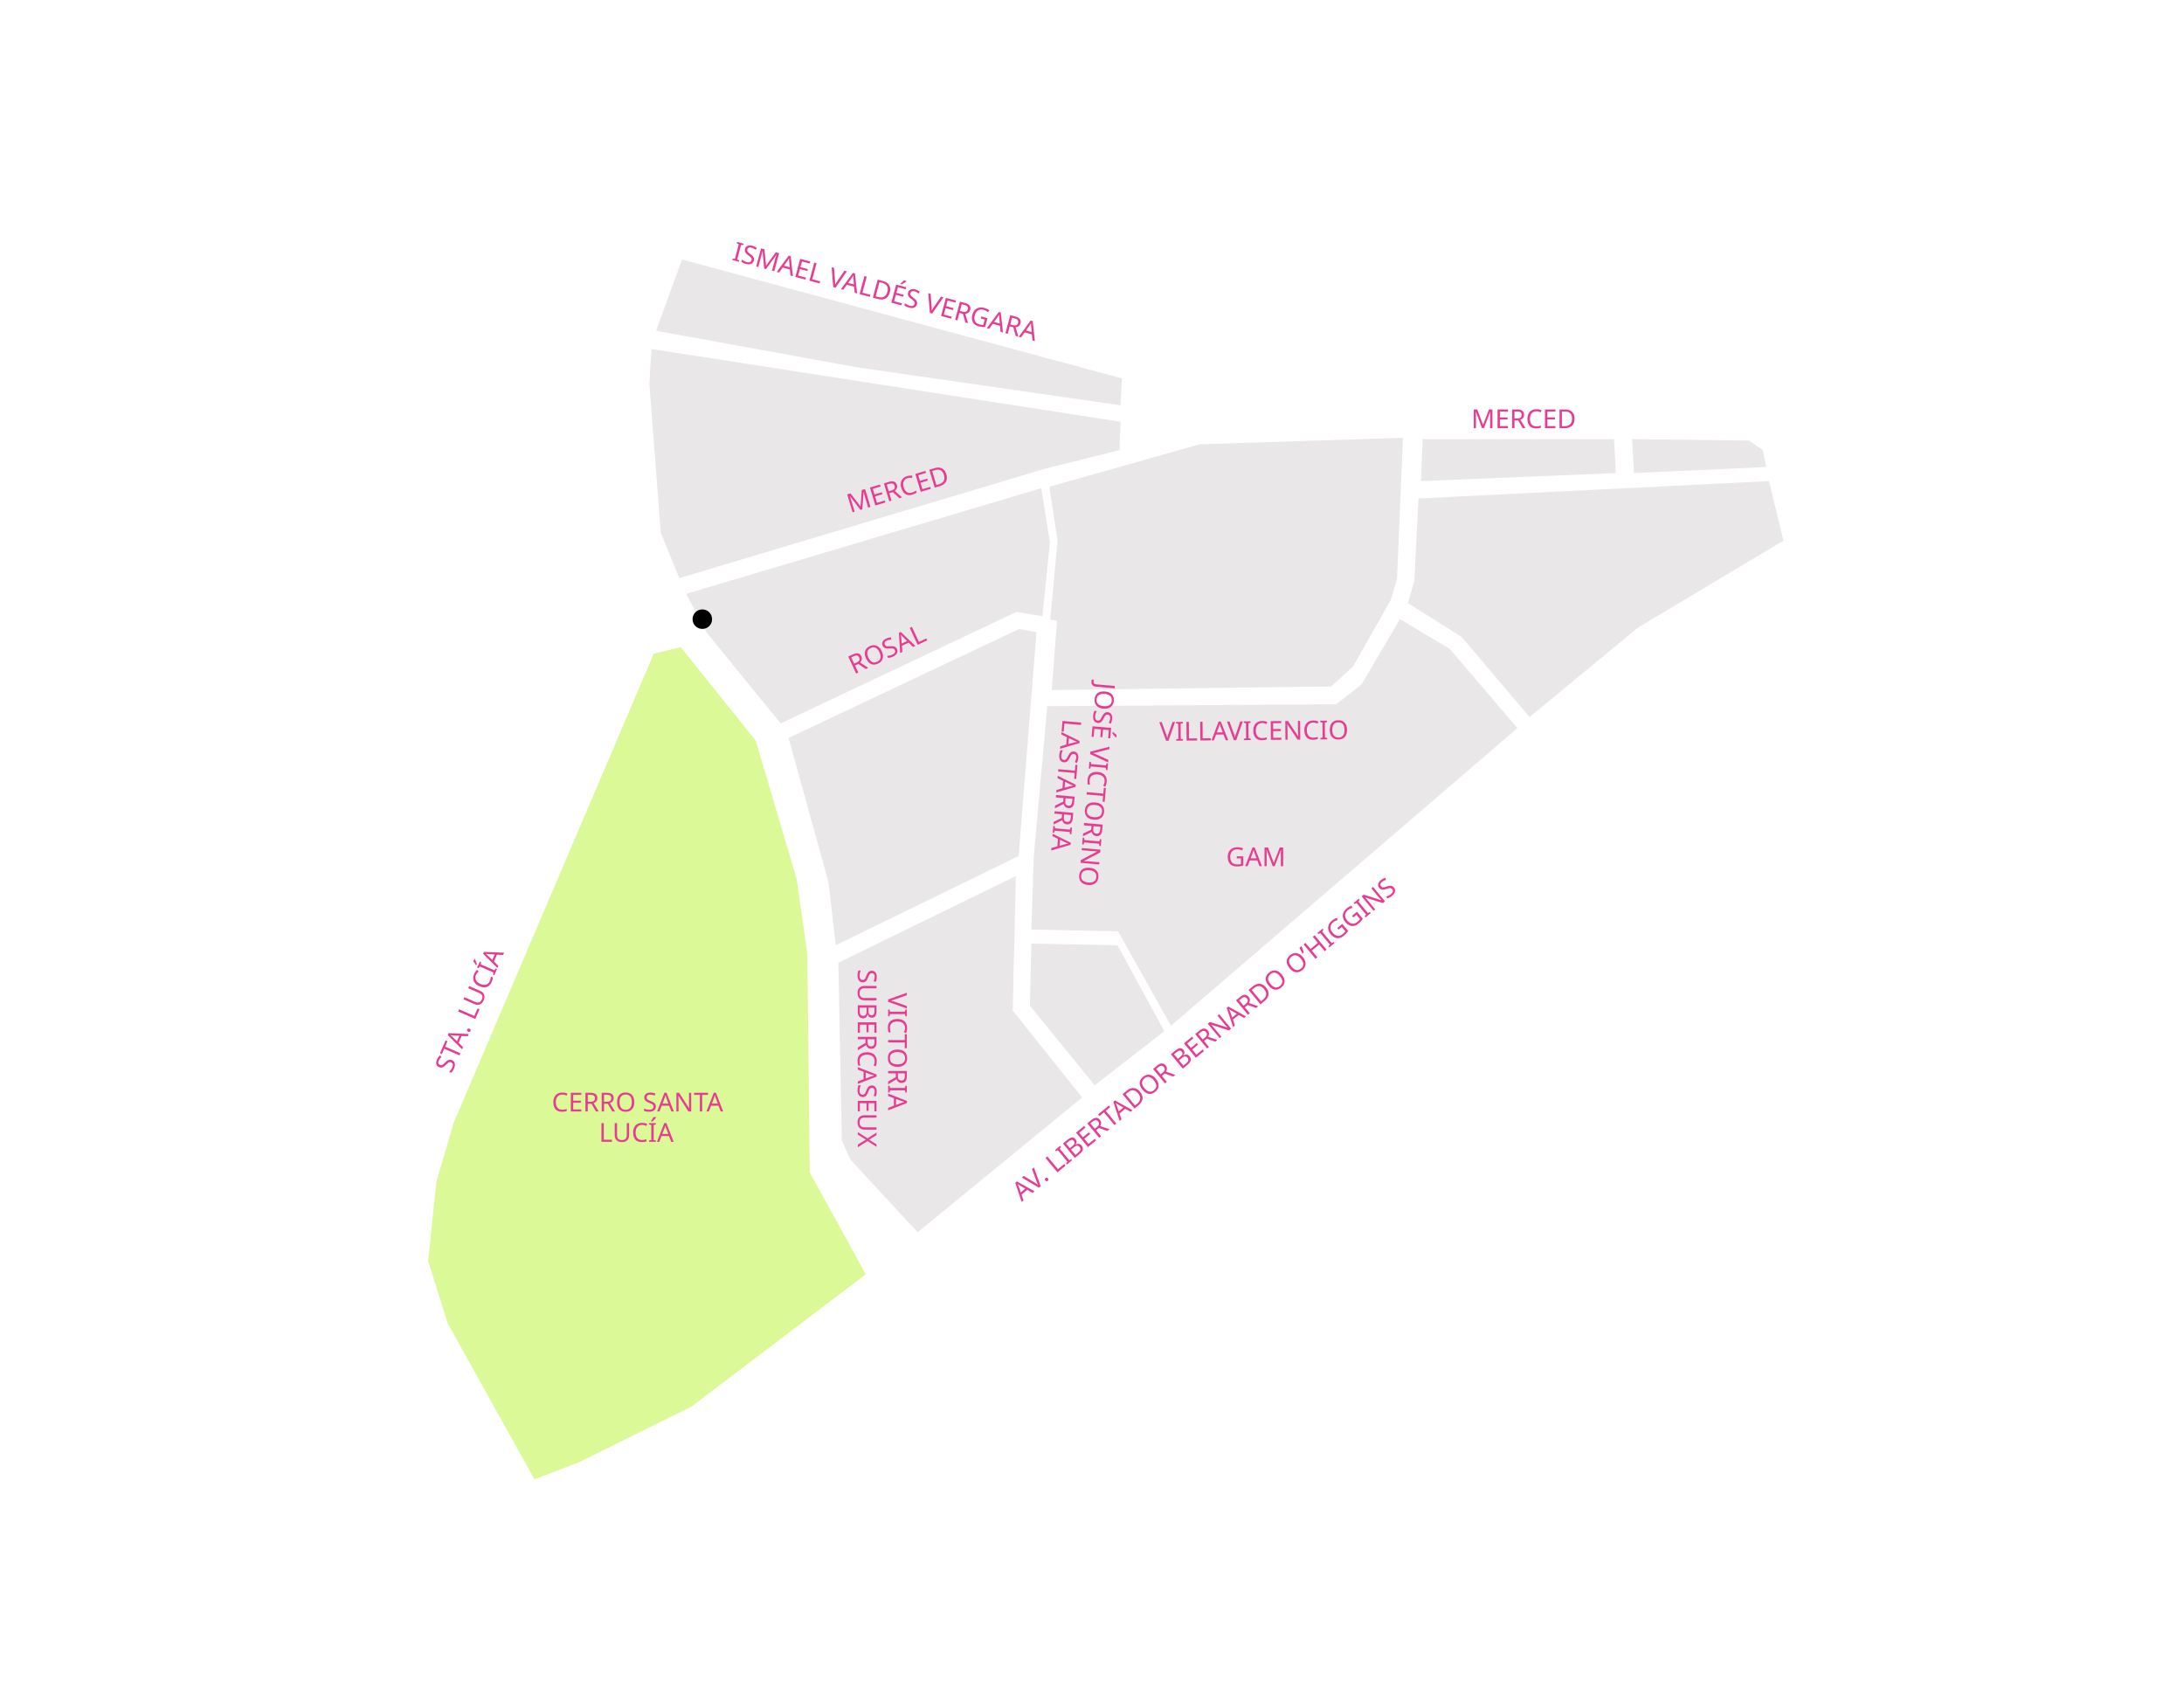
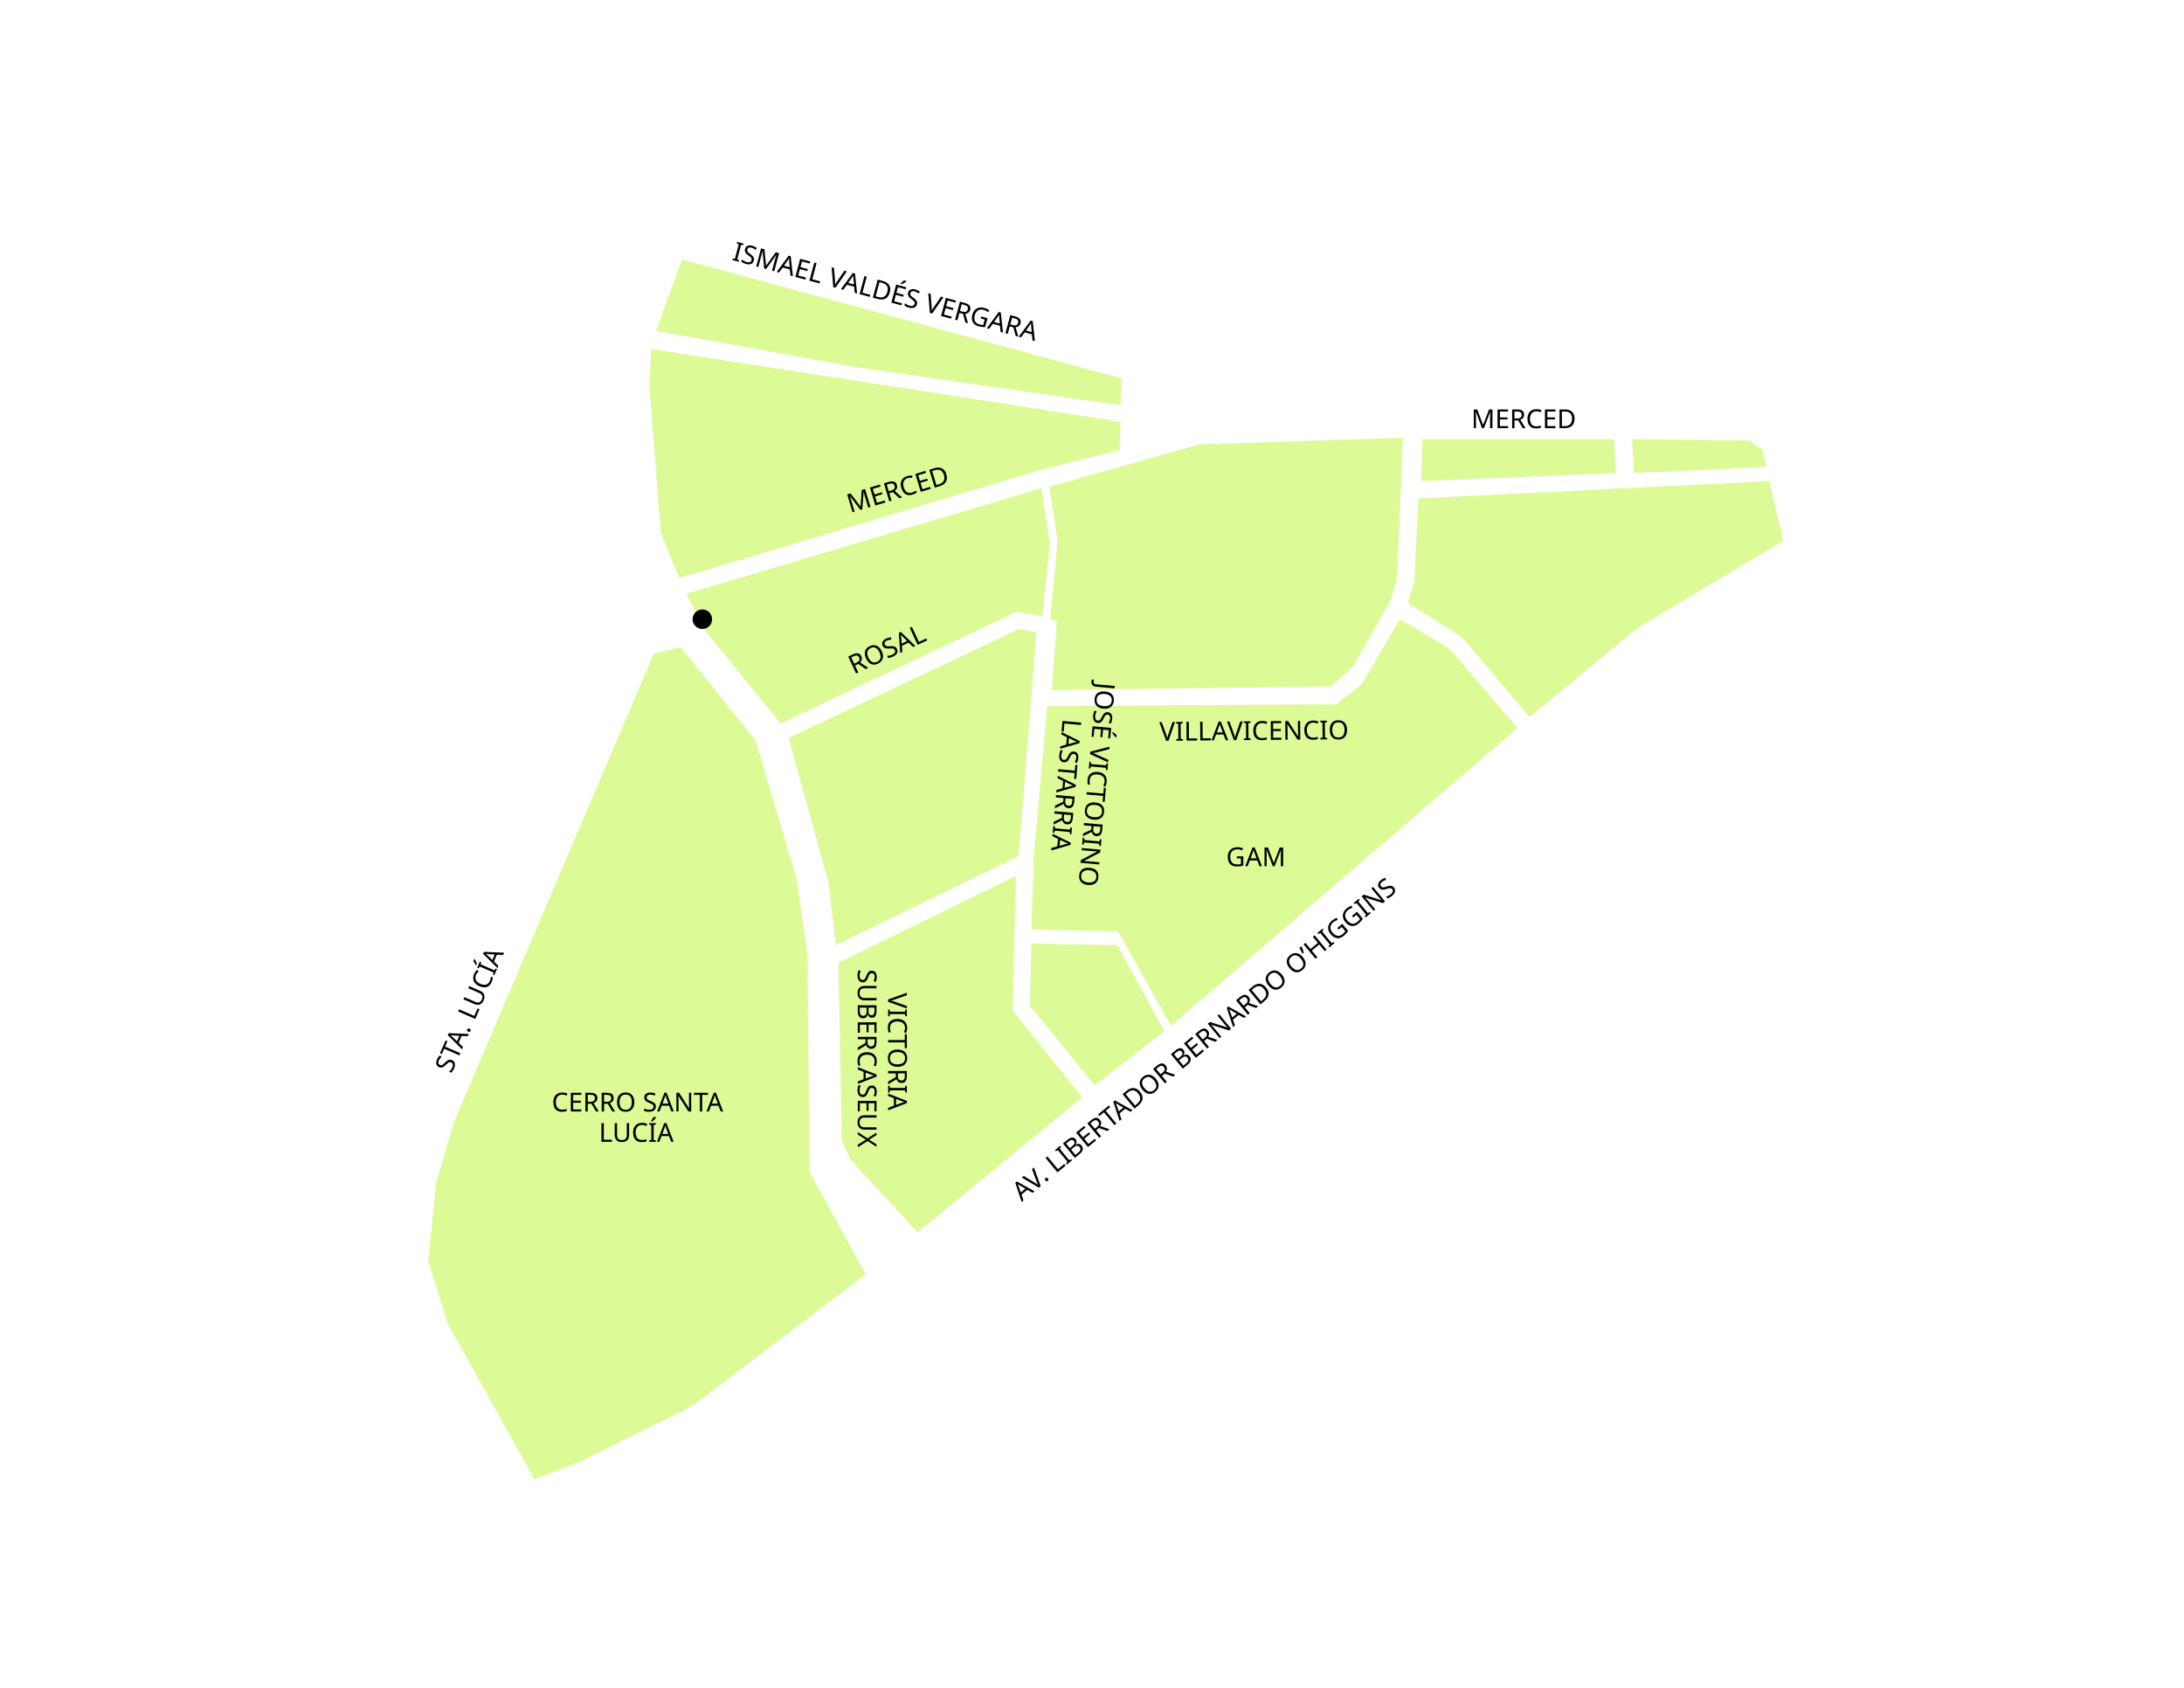
- <svg xmlns="http://www.w3.org/2000/svg" id="Capa_1" data-name="Capa 1" viewBox="0 0 792 612">
+ <svg xmlns="http://www.w3.org/2000/svg" id="Capa_1" version="1.1" viewBox="0 0 792 612">
  <defs>
    <style>
-       .cls-1 {
-         fill: #e9e7e7;
-       }
- 
-       .cls-2 {
-         fill: #e63c91;
+       .st0 {
        font-family: GeistMono-Regular, 'Geist Mono';
        font-size: 9.5px;
      }

-       .cls-3 {
-         fill: #dbf996;
+       .st0, .st1 {
+         isolation: isolate;
+       }
+ 
+       .st2 {
+         fill: #dcfa96;
      }
    </style>
  </defs>
  <g>
-     <polygon class="cls-1" points="247.32 94.09 237.92 119.94 310.75 133.18 406.35 146.96 406.87 137.23 247.32 94.09" />
-     <polygon class="cls-1" points="236.22 126.55 235.49 139.34 239.63 193.18 246.33 209.63 378.62 170.04 405.97 163.22 406.35 152.94 236.22 126.55" />
-     <polygon class="cls-1" points="248.86 215.32 256.33 229.44 283.09 262.31 368.65 221.84 378.02 223.47 380.74 196.71 377.61 177.02 248.86 215.32" />
-     <polygon class="cls-1" points="285.97 267.58 369.52 228.09 375.87 229.25 369.4 310.38 303.08 342.73 300.44 319.91 285.97 267.58" />
-     <polygon class="cls-1" points="304.02 349.08 368.39 317.64 367.24 366.4 392.43 397.94 332.76 446.81 308.32 420.38 305.29 413.57 304.02 349.08" />
-     <polygon class="cls-1" points="374.01 342.15 373.49 364.67 396.96 393.5 422.23 373.9 405.23 342.73 374.01 342.15" />
-     <polygon class="cls-1" points="424.64 371.92 405.44 337.69 374 337.04 374.91 310.2 379.79 256.06 484.54 255.36 493.69 248.26 507.66 224.51 525.73 235.28 550.27 264 424.64 371.92" />
-     <polygon class="cls-1" points="514.4 180.75 512.88 210.74 510.55 218.68 530.04 230.93 554.67 260 594 227.55 646.75 196.04 641.5 174.45 514.4 180.75" />
-     <polygon class="cls-3" points="246.86 234.65 237.09 237.01 164.54 407.06 158.27 428.45 155.25 457.19 162.38 479.88 193.81 536.38 209.91 530.22 250.75 510.02 313.95 462.05 293.64 425.1 292.77 345.81 288.88 318.69 274.07 268.57 246.86 234.65" />
-     <polygon class="cls-1" points="591.86 159.24 592.52 171.53 640.51 169.33 639.25 163.17 634.29 159.76 591.86 159.24" />
-     <polygon class="cls-1" points="585.31 159.24 585.98 171.53 515.32 174.45 515.89 159.24 585.31 159.24" />
-     <polygon class="cls-1" points="380.53 176.5 383.52 196.08 380.85 224.66 383.3 225.12 381.4 250.2 482.7 248.9 490.69 241.65 504.34 217.52 506.6 210.01 508.77 158.75 435 161.11 380.53 176.5" />
+     <polygon class="st2" points="247.32 94.09 237.92 119.94 310.75 133.18 406.35 146.96 406.87 137.23 247.32 94.09" />
+     <polygon class="st2" points="236.22 126.55 235.49 139.34 239.63 193.18 246.33 209.63 378.62 170.04 405.97 163.22 406.35 152.94 236.22 126.55" />
+     <polygon class="st2" points="248.86 215.32 256.33 229.44 283.09 262.31 368.65 221.84 378.02 223.47 380.74 196.71 377.61 177.02 248.86 215.32" />
+     <polygon class="st2" points="285.97 267.58 369.52 228.09 375.87 229.25 369.4 310.38 303.08 342.73 300.44 319.91 285.97 267.58" />
+     <polygon class="st2" points="304.02 349.08 368.39 317.64 367.24 366.4 392.43 397.94 332.76 446.81 308.32 420.38 305.29 413.57 304.02 349.08" />
+     <polygon class="st2" points="374.01 342.15 373.49 364.67 396.96 393.5 422.23 373.9 405.23 342.73 374.01 342.15" />
+     <polygon class="st2" points="424.64 371.92 405.44 337.69 374 337.04 374.91 310.2 379.79 256.06 484.54 255.36 493.69 248.26 507.66 224.51 525.73 235.28 550.27 264 424.64 371.92" />
+     <polygon class="st2" points="514.4 180.75 512.88 210.74 510.55 218.68 530.04 230.93 554.67 260 594 227.55 646.75 196.04 641.5 174.45 514.4 180.75" />
+     <polygon class="st2" points="246.86 234.65 237.09 237.01 164.54 407.06 158.27 428.45 155.25 457.19 162.38 479.88 193.81 536.38 209.91 530.22 250.75 510.02 313.95 462.05 293.64 425.1 292.77 345.81 288.88 318.69 274.07 268.57 246.86 234.65" />
+     <polygon class="st2" points="591.86 159.24 592.52 171.53 640.51 169.33 639.25 163.17 634.29 159.76 591.86 159.24" />
+     <polygon class="st2" points="585.31 159.24 585.98 171.53 515.32 174.45 515.89 159.24 585.31 159.24" />
+     <polygon class="st2" points="380.53 176.5 383.52 196.08 380.85 224.66 383.3 225.12 381.4 250.2 482.7 248.9 490.69 241.65 504.34 217.52 506.6 210.01 508.77 158.75 435 161.11 380.53 176.5" />
  </g>
  <g>
-     <text class="cls-2" transform="translate(265.2 94.18) rotate(15)">
-       <tspan x="0" y="0">ISMAEL VALDÉS VERGARA</tspan>
-     </text>
-     <text class="cls-2" transform="translate(308.29 186.02) rotate(-16.7)">
-       <tspan x="0" y="0">MERCED</tspan>
-     </text>
-     <text class="cls-2" transform="translate(309.63 244.6) rotate(-25)">
-       <tspan x="0" y="0">ROSAL</tspan>
-     </text>
-     <text class="cls-2" transform="translate(420.46 268.62) rotate(-.5)">
-       <tspan x="0" y="0">VILLAVICENCIO</tspan>
-     </text>
-     <text class="cls-2" transform="translate(200.08 403.02)">
-       <tspan x="0" y="0">CERRO SANTA</tspan>
-       <tspan x="17.1" y="11">LUCÍA</tspan>
-     </text>
-     <text class="cls-2" transform="translate(163.65 389.49) rotate(-66.5)">
-       <tspan x="0" y="0">STA. LUCÍA</tspan>
-     </text>
-     <text class="cls-2" transform="translate(533.53 155.25)">
-       <tspan x="0" y="0">MERCED</tspan>
-     </text>
-     <text class="cls-2" transform="translate(370.49 435.82) rotate(-39.6)">
-       <tspan x="0" y="0">AV. LIBERTADOR BERNARDO O’HIGGINS</tspan>
-     </text>
-     <text class="cls-2" transform="translate(322.07 359.97) rotate(90)">
-       <tspan x="0" y="0">VICTORIA</tspan>
-       <tspan x="-8.55" y="11">SUBERCASEUX</tspan>
-     </text>
-     <text class="cls-2" transform="translate(397.59 247.26) rotate(95)">
-       <tspan x="0" y="0">JOSÉ VICTORINO</tspan>
-       <tspan x="14.25" y="11">LASTARRIA</tspan>
-     </text>
-     <text class="cls-2" transform="translate(444.65 314.08)">
-       <tspan x="0" y="0">GAM</tspan>
-     </text>
+     <g class="st1">
+       <text class="st0" transform="translate(265.2 94.18) rotate(15)">
+         <tspan x="0" y="0">ISMAEL VALDÉS VERGARA</tspan>
+       </text>
+     </g>
+     <g class="st1">
+       <text class="st0" transform="translate(308.29 186.02) rotate(-16.7)">
+         <tspan x="0" y="0">MERCED</tspan>
+       </text>
+     </g>
+     <g class="st1">
+       <text class="st0" transform="translate(309.63 244.6) rotate(-25)">
+         <tspan x="0" y="0">ROSAL</tspan>
+       </text>
+     </g>
+     <g class="st1">
+       <text class="st0" transform="translate(420.46 268.62) rotate(-.5)">
+         <tspan x="0" y="0">VILLAVICENCIO</tspan>
+       </text>
+     </g>
+     <g class="st1">
+       <text class="st0" transform="translate(200.08 403.02)">
+         <tspan x="0" y="0">CERRO SANTA</tspan>
+       </text>
+       <text class="st0" transform="translate(217.18 414.02)">
+         <tspan x="0" y="0">LUCÍA</tspan>
+       </text>
+     </g>
+     <g class="st1">
+       <text class="st0" transform="translate(163.65 389.49) rotate(-66.5)">
+         <tspan x="0" y="0">STA. LUCÍA</tspan>
+       </text>
+     </g>
+     <g class="st1">
+       <text class="st0" transform="translate(533.53 155.25)">
+         <tspan x="0" y="0">MERCED</tspan>
+       </text>
+     </g>
+     <g class="st1">
+       <text class="st0" transform="translate(370.49 435.82) rotate(-39.6)">
+         <tspan x="0" y="0">AV. LIBERTADOR BERNARDO O’HIGGINS</tspan>
+       </text>
+     </g>
+     <g class="st1">
+       <text class="st0" transform="translate(322.07 359.97) rotate(90)">
+         <tspan x="0" y="0">VICTORIA</tspan>
+       </text>
+       <text class="st0" transform="translate(311.07 351.42) rotate(90)">
+         <tspan x="0" y="0">SUBERCASEUX</tspan>
+       </text>
+     </g>
+     <g class="st1">
+       <text class="st0" transform="translate(397.59 247.26) rotate(95)">
+         <tspan x="0" y="0">JOSÉ VICTORINO</tspan>
+       </text>
+       <text class="st0" transform="translate(385.39 260.5) rotate(95)">
+         <tspan x="0" y="0">LASTARRIA</tspan>
+       </text>
+     </g>
+     <g class="st1">
+       <text class="st0" transform="translate(444.65 314.08)">
+         <tspan x="0" y="0">GAM</tspan>
+       </text>
+     </g>
  </g>
-   <circle cx="254.69" cy="224.51" r="3.54" />
+   <circle cx="254.69" cy="224.51" r="3.54" transform="translate(-7.72 439.95) rotate(-80.78)" />
</svg>
